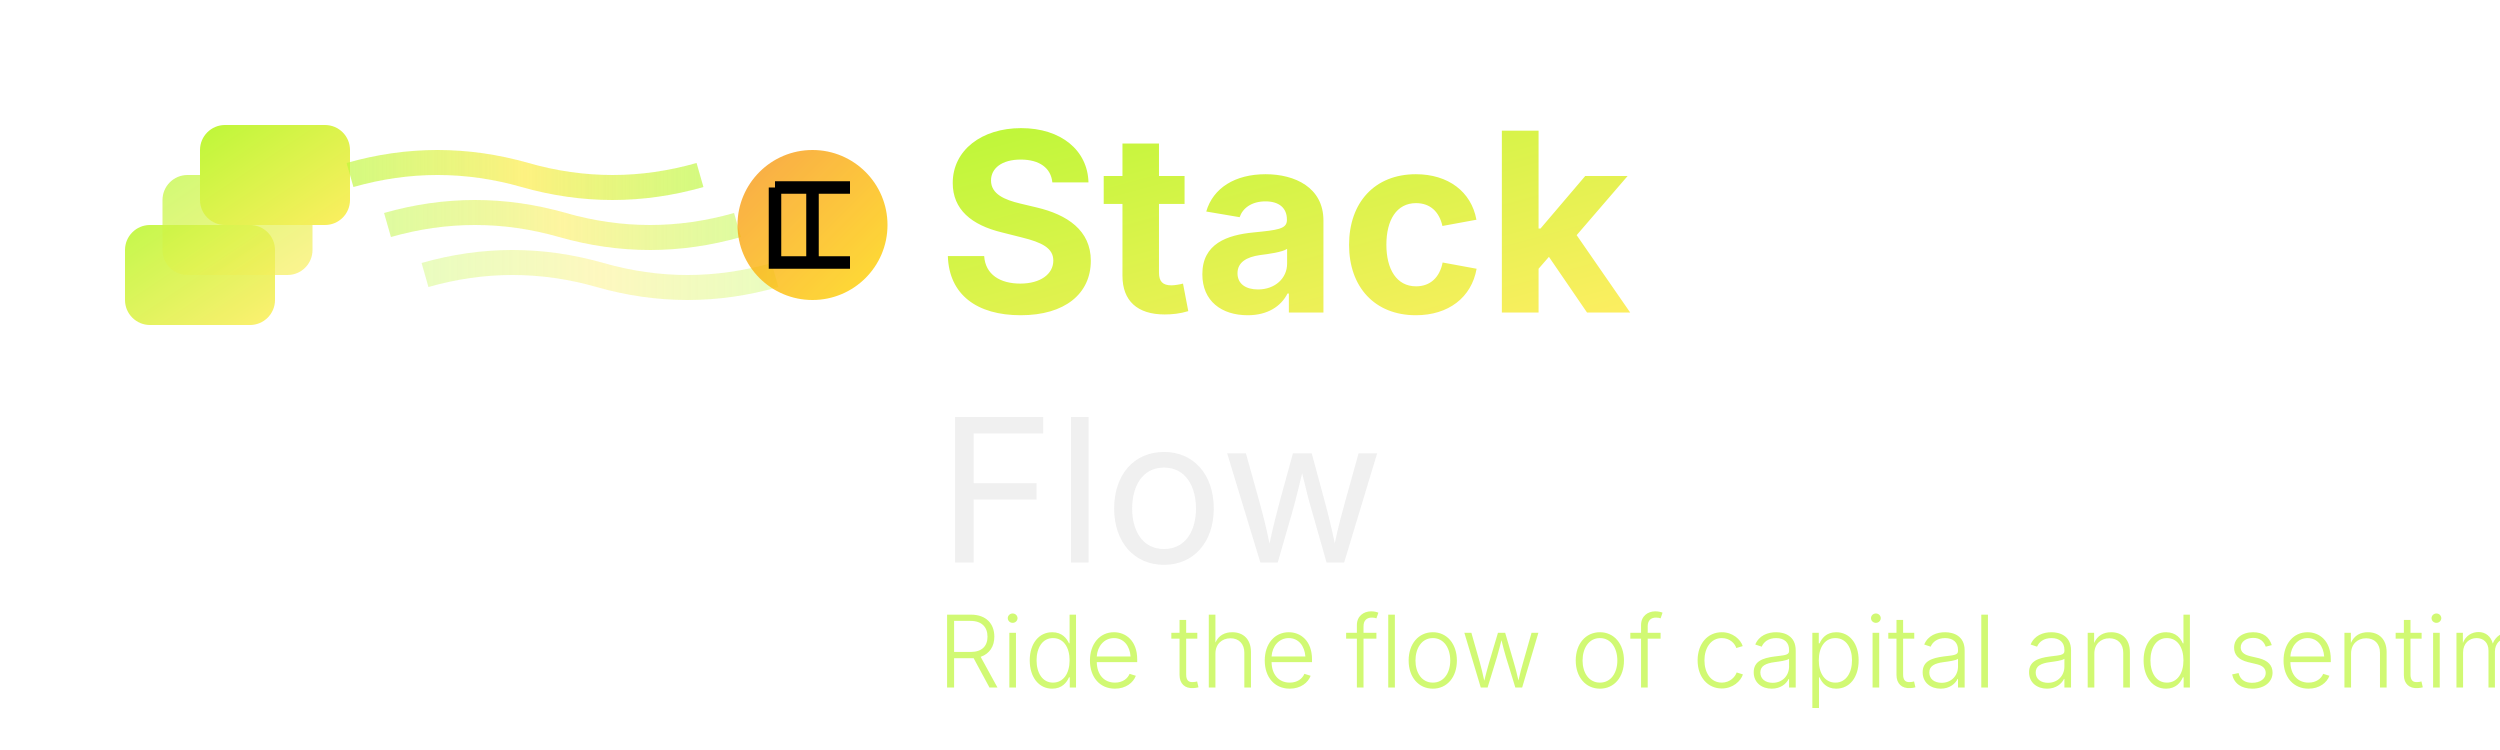
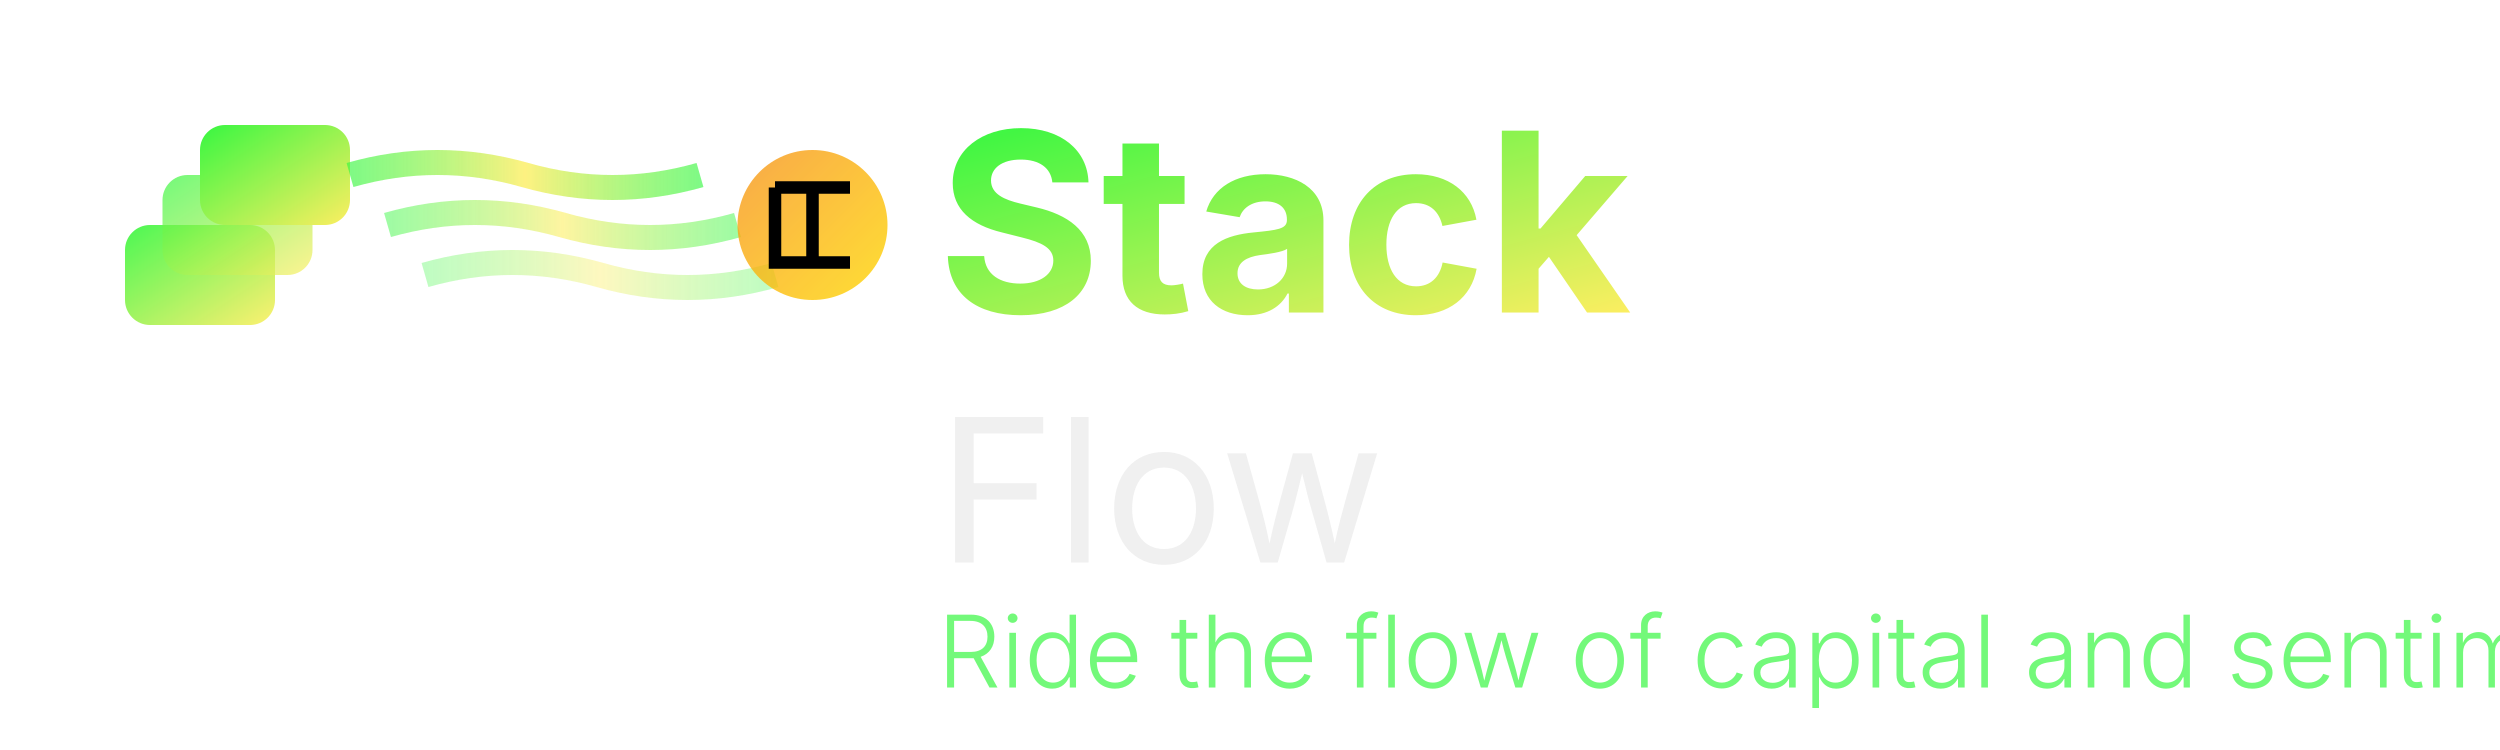
<svg xmlns="http://www.w3.org/2000/svg" width="200" height="60" viewBox="0 0 200 60" fill="none">
  <defs>
    <linearGradient id="logoGradient" x1="0%" y1="0%" x2="100%" y2="100%">
-       <stop offset="0%" style="stop-color:#BDF738;stop-opacity:1" />
+       <stop offset="0%" style="stop-color:#37f741;stop-opacity:1" />
      <stop offset="100%" style="stop-color:#FDEE61;stop-opacity:1" />
    </linearGradient>
    <linearGradient id="flowGradient" x1="0%" y1="0%" x2="100%" y2="0%">
-       <stop offset="0%" style="stop-color:#BDF738;stop-opacity:0.8" />
+       <stop offset="0%" style="stop-color:#37f741;stop-opacity:0.8" />
      <stop offset="50%" style="stop-color:#FDEE61;stop-opacity:1" />
-       <stop offset="100%" style="stop-color:#BDF738;stop-opacity:0.8" />
+       <stop offset="100%" style="stop-color:#37f741;stop-opacity:0.8" />
    </linearGradient>
    <linearGradient id="bitcoinGradient" x1="0%" y1="0%" x2="100%" y2="100%">
      <stop offset="0%" style="stop-color:#F7931A;stop-opacity:1" />
      <stop offset="100%" style="stop-color:#FFD700;stop-opacity:1" />
    </linearGradient>
  </defs>
  <g transform="translate(10, 10)">
    <rect x="0" y="8" width="12" height="8" rx="2" fill="url(#logoGradient)" opacity="0.9" />
    <rect x="3" y="4" width="12" height="8" rx="2" fill="url(#logoGradient)" opacity="0.7" />
    <rect x="6" y="0" width="12" height="8" rx="2" fill="url(#logoGradient)" />
    <path d="M18 4 Q25 2, 32 4 Q39 6, 46 4" stroke="url(#flowGradient)" stroke-width="2" fill="none" opacity="0.8" />
    <path d="M21 8 Q28 6, 35 8 Q42 10, 49 8" stroke="url(#flowGradient)" stroke-width="2" fill="none" opacity="0.6" />
    <path d="M24 12 Q31 10, 38 12 Q45 14, 52 12" stroke="url(#flowGradient)" stroke-width="2" fill="none" opacity="0.4" />
    <circle cx="55" cy="8" r="6" fill="url(#bitcoinGradient)" opacity="0.8" />
    <path d="M52 5 L58 5 M52 5 L52 11 L58 11 M55 5 L55 11" stroke="#000" stroke-width="1" fill="none" />
  </g>
  <text x="75" y="25" font-family="Inter, -apple-system, BlinkMacSystemFont, sans-serif" font-size="20" font-weight="700" fill="url(#logoGradient)">
    Stack
  </text>
  <text x="75" y="45" font-family="Inter, -apple-system, BlinkMacSystemFont, sans-serif" font-size="16" font-weight="400" fill="#ECECEC" opacity="0.8">
    Flow
  </text>
-   <text x="75" y="55" font-family="Inter, -apple-system, BlinkMacSystemFont, sans-serif" font-size="8" font-weight="300" fill="#BDF738" opacity="0.7">
+   <text x="75" y="55" font-family="Inter, -apple-system, BlinkMacSystemFont, sans-serif" font-size="8" font-weight="300" fill="#37f741" opacity="0.7">
    Ride the flow of capital and sentiment on Stacks
  </text>
</svg>
